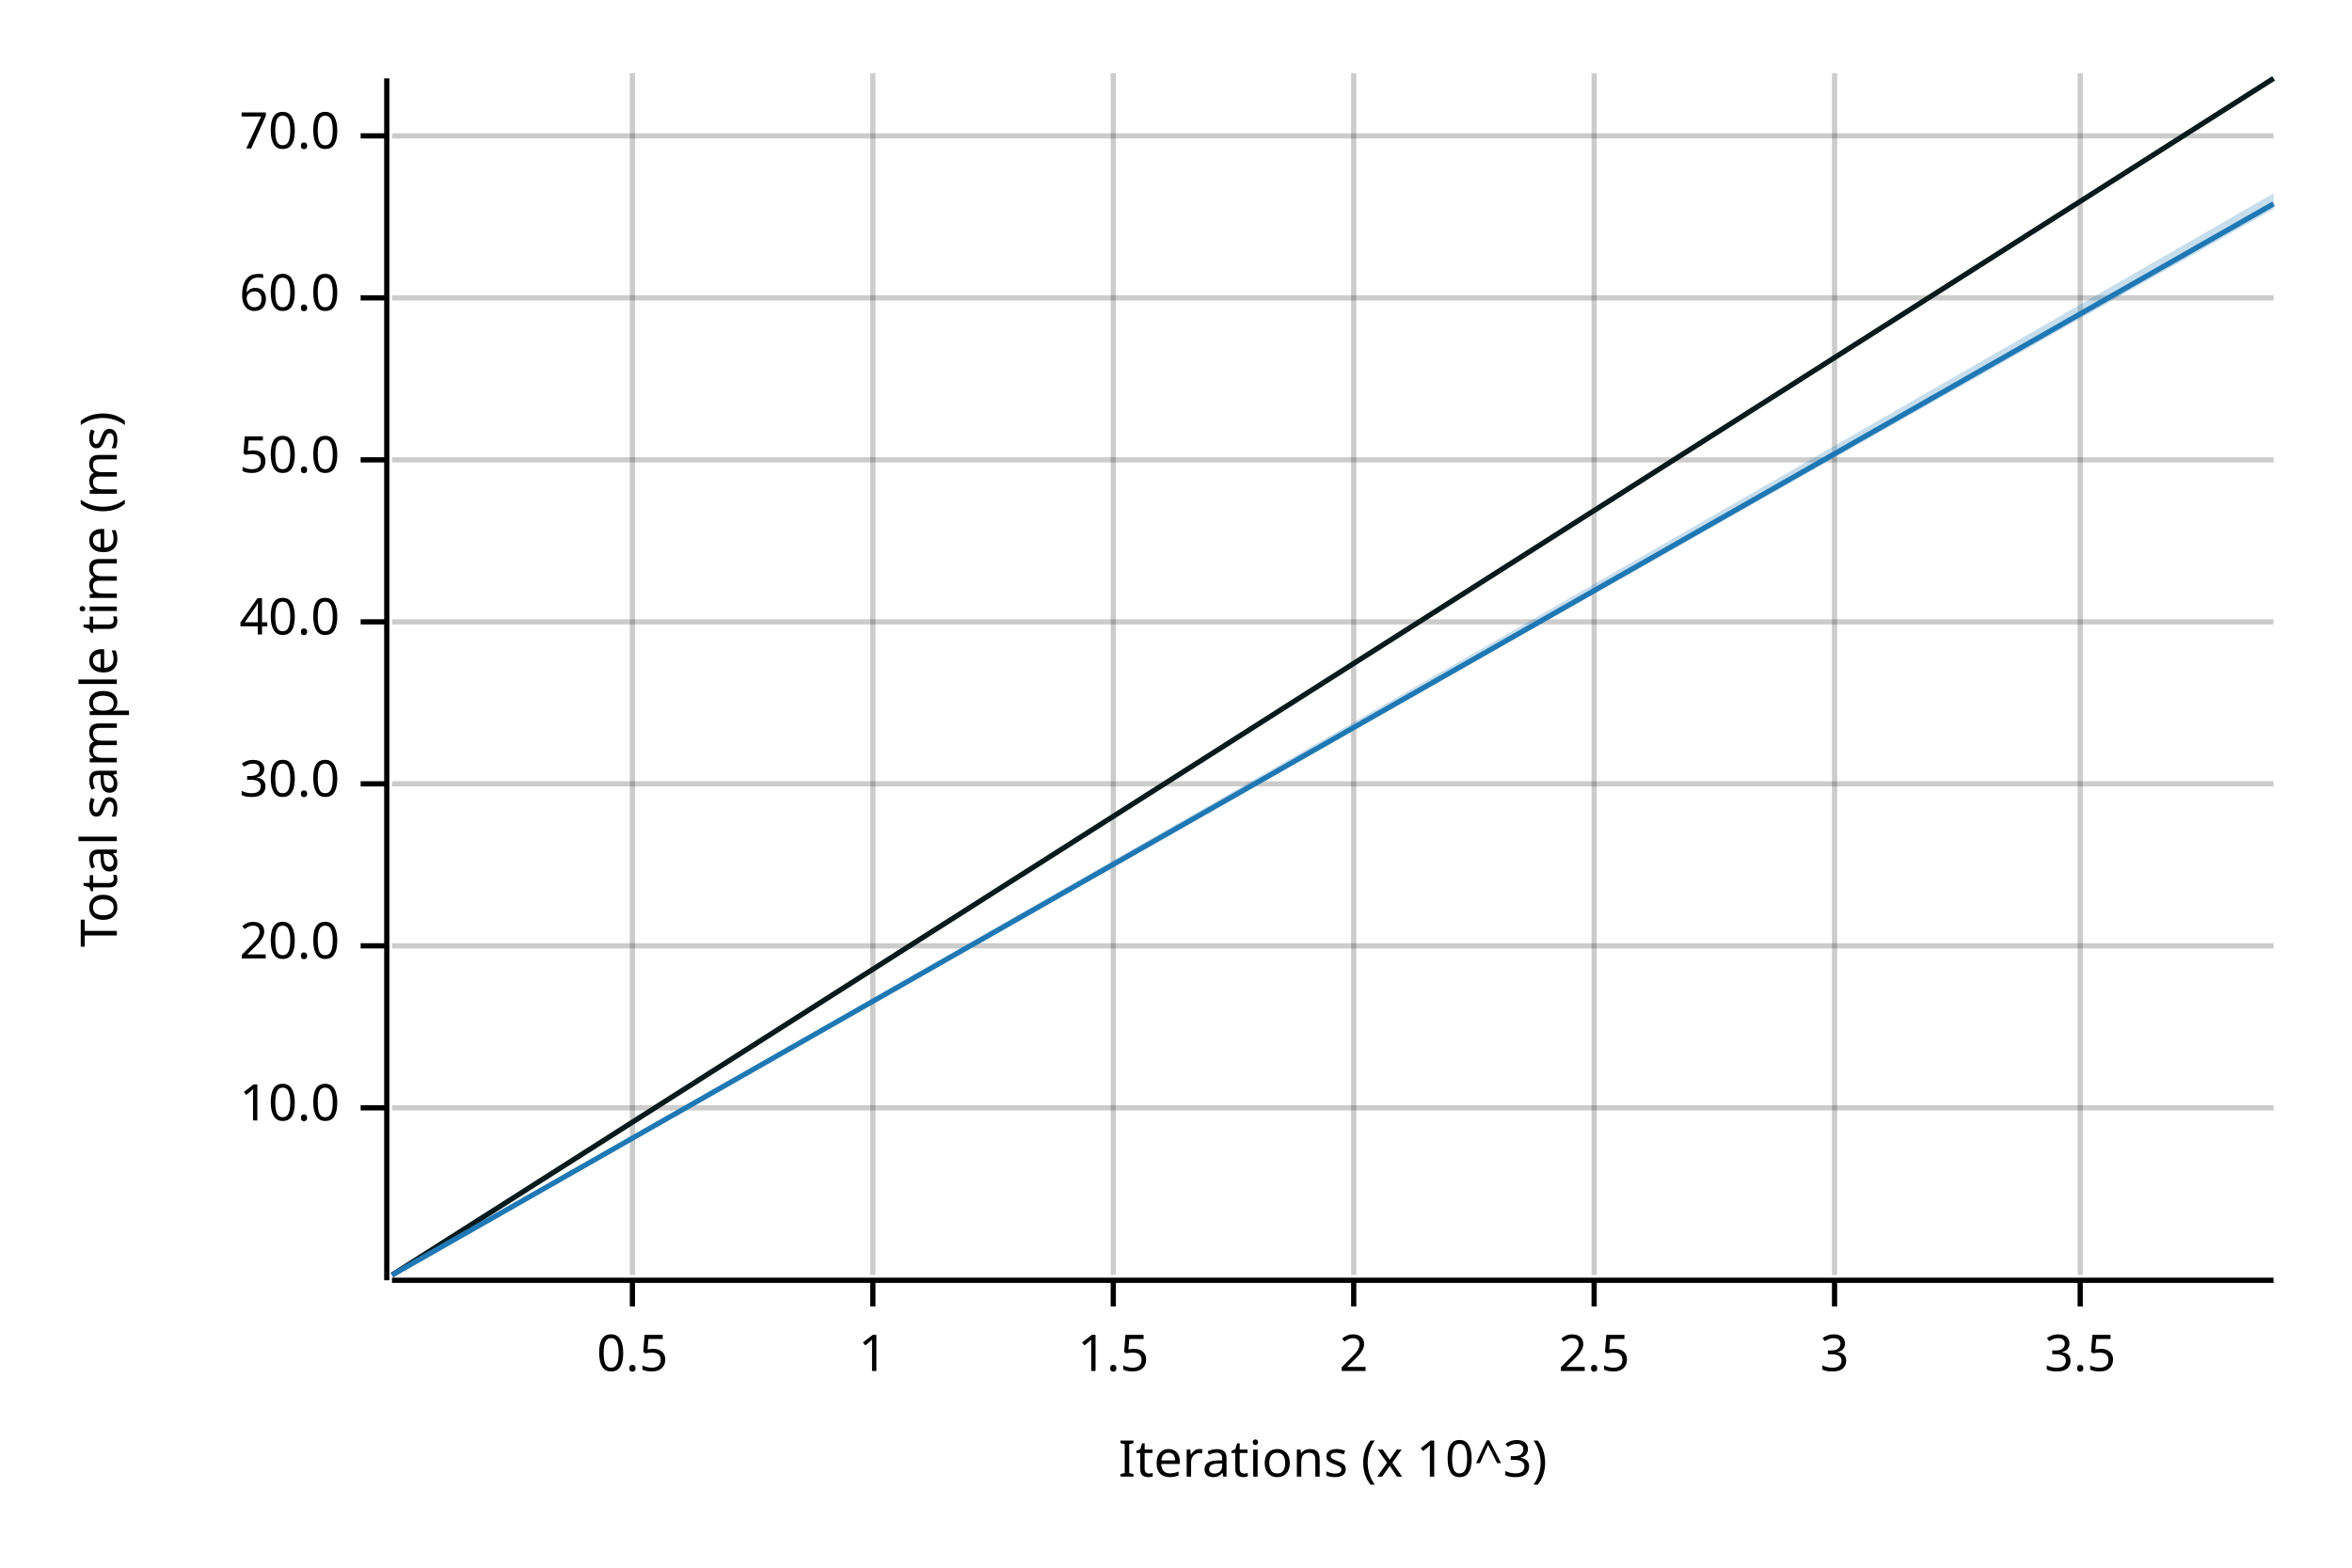
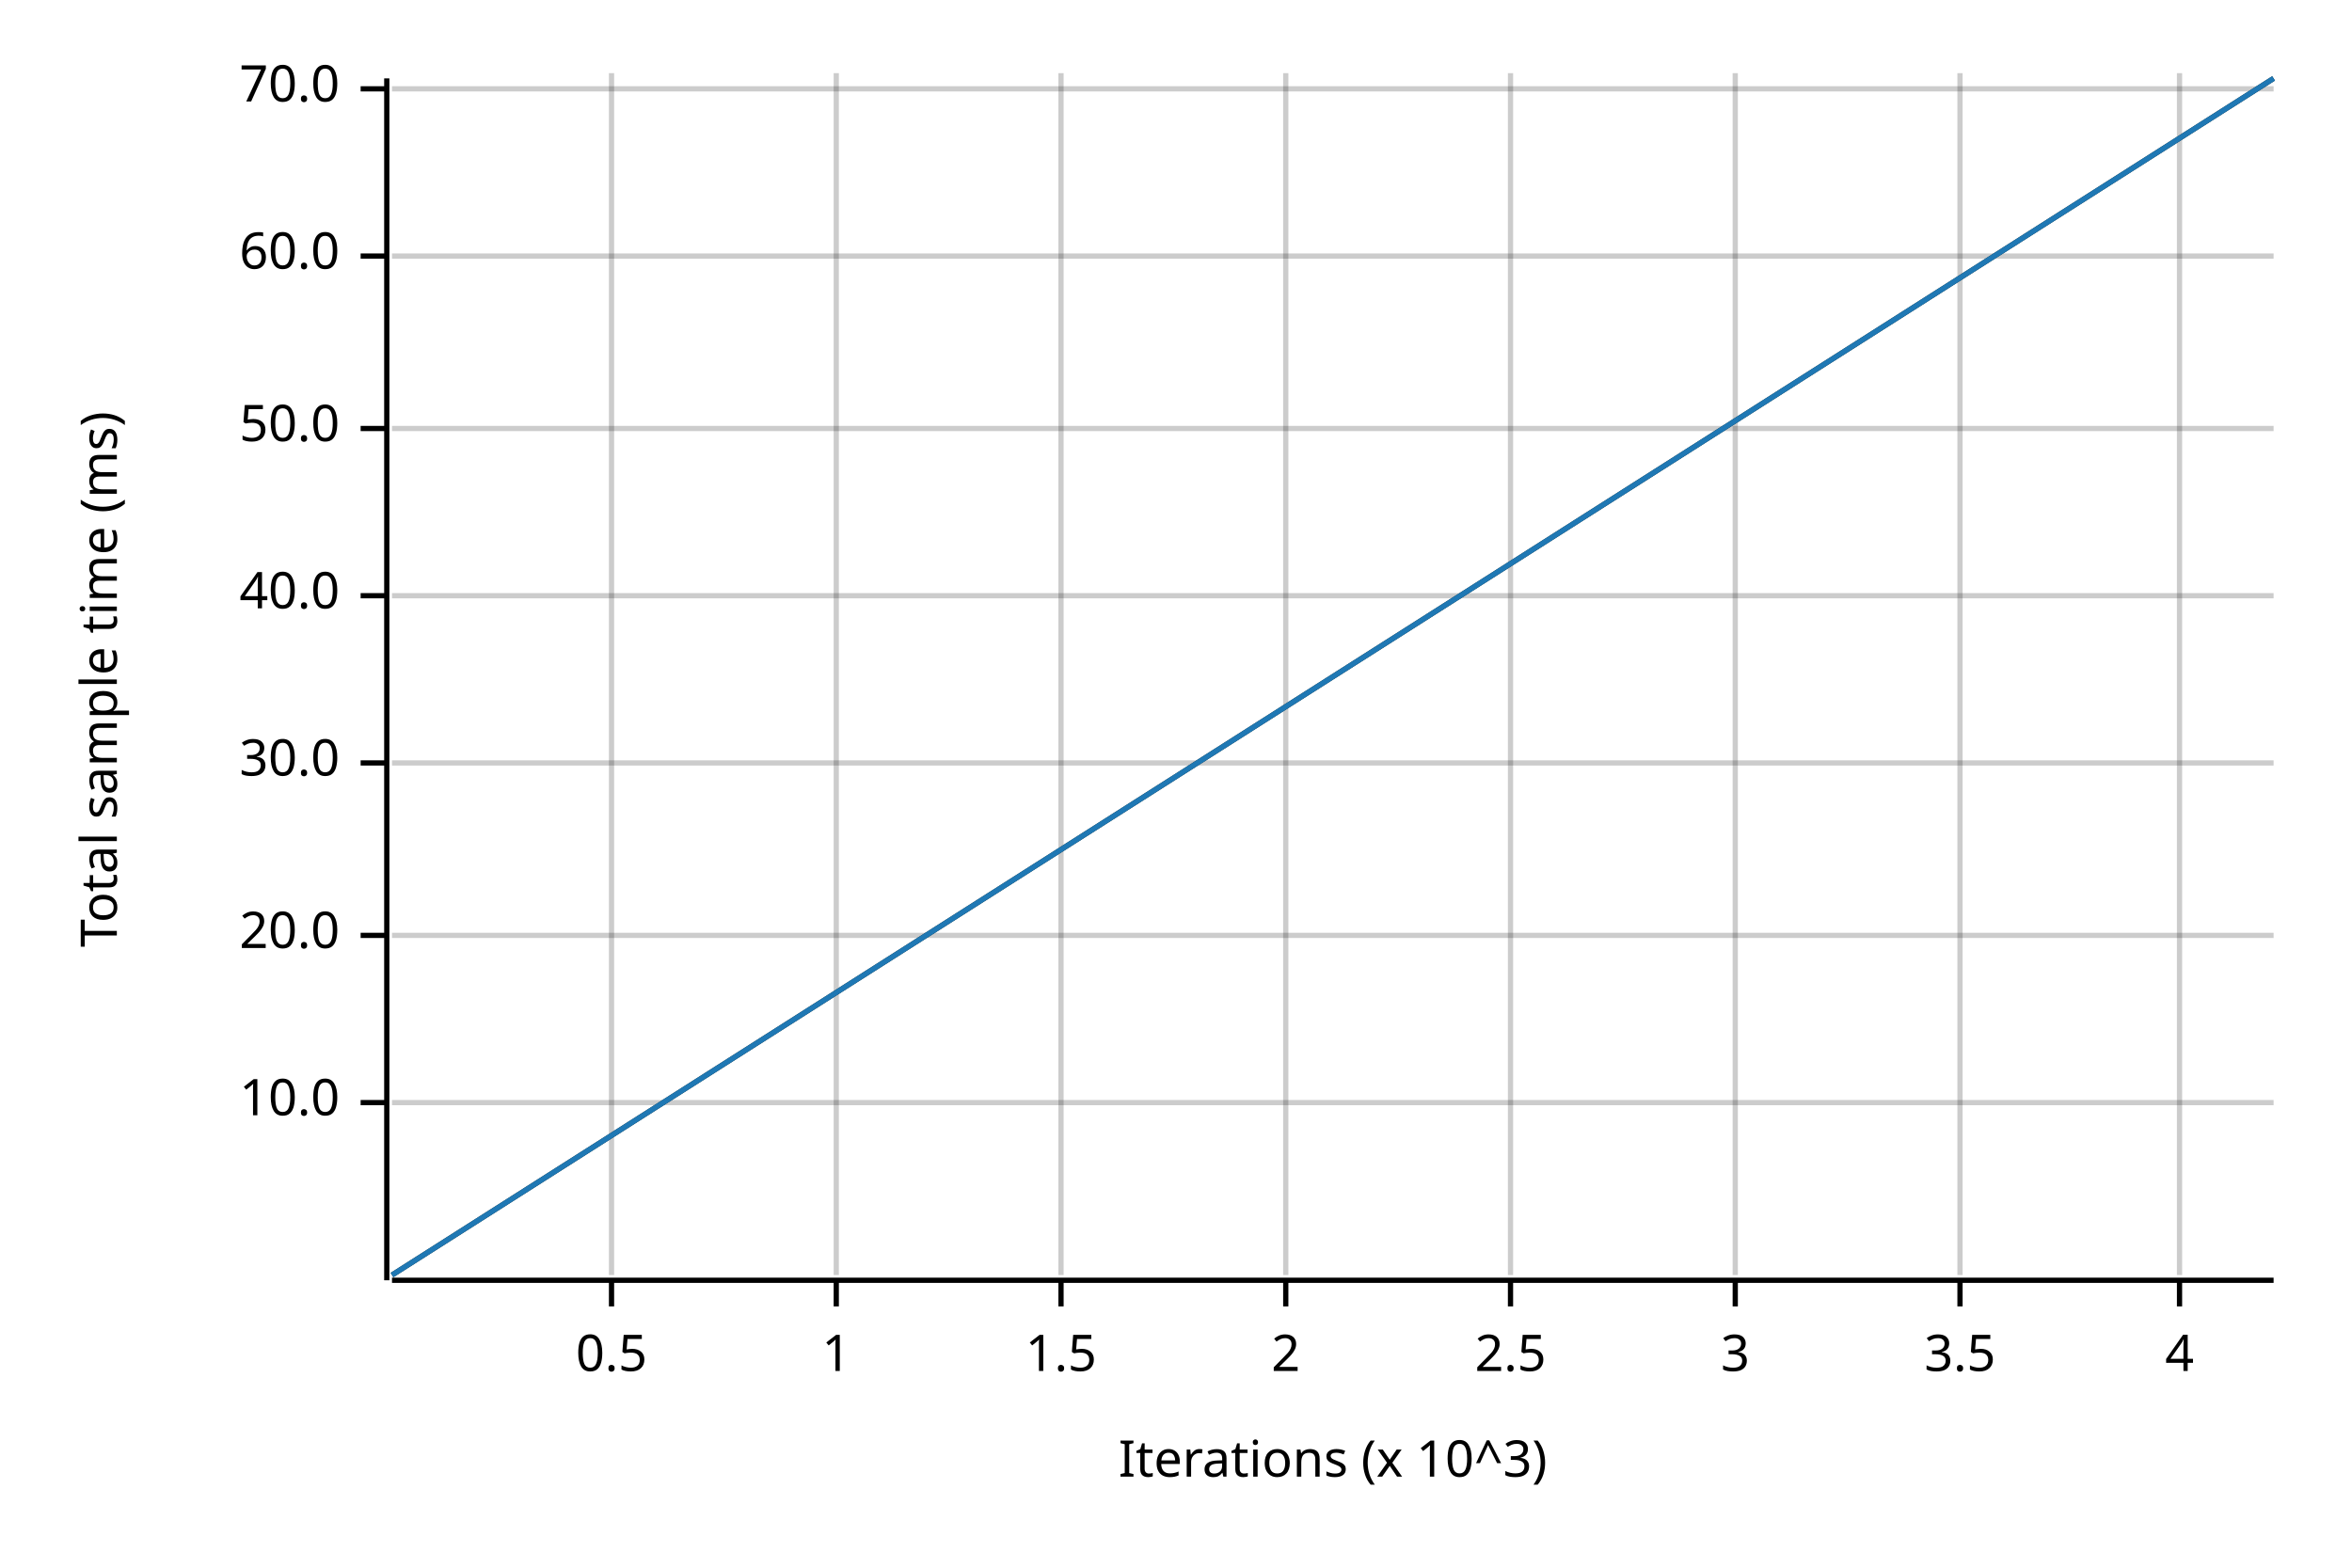
<svg xmlns="http://www.w3.org/2000/svg" width="450" height="300" viewBox="0 0 450 300">
  <text x="15" y="130" dy="0.76em" text-anchor="middle" font-family="sans-serif" font-size="9.677" opacity="1" fill="#000000" transform="rotate(270, 15, 130)">
Total sample time (ms)
</text>
  <text x="255" y="285" dy="-0.5ex" text-anchor="middle" font-family="sans-serif" font-size="9.677" opacity="1" fill="#000000">
Iterations (x 10^3)
</text>
-   <line opacity="0.2" stroke="#000000" stroke-width="1" x1="121" y1="244" x2="121" y2="14" />
-   <line opacity="0.2" stroke="#000000" stroke-width="1" x1="167" y1="244" x2="167" y2="14" />
-   <line opacity="0.2" stroke="#000000" stroke-width="1" x1="213" y1="244" x2="213" y2="14" />
-   <line opacity="0.2" stroke="#000000" stroke-width="1" x1="259" y1="244" x2="259" y2="14" />
-   <line opacity="0.2" stroke="#000000" stroke-width="1" x1="305" y1="244" x2="305" y2="14" />
-   <line opacity="0.2" stroke="#000000" stroke-width="1" x1="351" y1="244" x2="351" y2="14" />
-   <line opacity="0.2" stroke="#000000" stroke-width="1" x1="398" y1="244" x2="398" y2="14" />
-   <line opacity="0.2" stroke="#000000" stroke-width="1" x1="75" y1="212" x2="435" y2="212" />
-   <line opacity="0.2" stroke="#000000" stroke-width="1" x1="75" y1="181" x2="435" y2="181" />
-   <line opacity="0.2" stroke="#000000" stroke-width="1" x1="75" y1="150" x2="435" y2="150" />
-   <line opacity="0.2" stroke="#000000" stroke-width="1" x1="75" y1="119" x2="435" y2="119" />
-   <line opacity="0.2" stroke="#000000" stroke-width="1" x1="75" y1="88" x2="435" y2="88" />
-   <line opacity="0.2" stroke="#000000" stroke-width="1" x1="75" y1="57" x2="435" y2="57" />
-   <line opacity="0.2" stroke="#000000" stroke-width="1" x1="75" y1="26" x2="435" y2="26" />
+   <line opacity="0.2" stroke="#000000" stroke-width="1" x1="117" y1="244" x2="117" y2="14" />
+   <line opacity="0.2" stroke="#000000" stroke-width="1" x1="160" y1="244" x2="160" y2="14" />
+   <line opacity="0.2" stroke="#000000" stroke-width="1" x1="203" y1="244" x2="203" y2="14" />
+   <line opacity="0.2" stroke="#000000" stroke-width="1" x1="246" y1="244" x2="246" y2="14" />
+   <line opacity="0.2" stroke="#000000" stroke-width="1" x1="289" y1="244" x2="289" y2="14" />
+   <line opacity="0.2" stroke="#000000" stroke-width="1" x1="332" y1="244" x2="332" y2="14" />
+   <line opacity="0.2" stroke="#000000" stroke-width="1" x1="375" y1="244" x2="375" y2="14" />
+   <line opacity="0.2" stroke="#000000" stroke-width="1" x1="417" y1="244" x2="417" y2="14" />
+   <line opacity="0.2" stroke="#000000" stroke-width="1" x1="75" y1="211" x2="435" y2="211" />
+   <line opacity="0.2" stroke="#000000" stroke-width="1" x1="75" y1="179" x2="435" y2="179" />
+   <line opacity="0.2" stroke="#000000" stroke-width="1" x1="75" y1="146" x2="435" y2="146" />
+   <line opacity="0.2" stroke="#000000" stroke-width="1" x1="75" y1="114" x2="435" y2="114" />
+   <line opacity="0.2" stroke="#000000" stroke-width="1" x1="75" y1="82" x2="435" y2="82" />
+   <line opacity="0.2" stroke="#000000" stroke-width="1" x1="75" y1="49" x2="435" y2="49" />
+   <line opacity="0.2" stroke="#000000" stroke-width="1" x1="75" y1="17" x2="435" y2="17" />
  <polyline fill="none" opacity="1" stroke="#000000" stroke-width="1" points="74,15 74,245 " />
-   <text x="65" y="212" dy="0.5ex" text-anchor="end" font-family="sans-serif" font-size="9.677" opacity="1" fill="#000000">
+   <text x="65" y="211" dy="0.5ex" text-anchor="end" font-family="sans-serif" font-size="9.677" opacity="1" fill="#000000">
10.0
</text>
-   <polyline fill="none" opacity="1" stroke="#000000" stroke-width="1" points="69,212 74,212 " />
-   <text x="65" y="181" dy="0.5ex" text-anchor="end" font-family="sans-serif" font-size="9.677" opacity="1" fill="#000000">
+   <polyline fill="none" opacity="1" stroke="#000000" stroke-width="1" points="69,211 74,211 " />
+   <text x="65" y="179" dy="0.5ex" text-anchor="end" font-family="sans-serif" font-size="9.677" opacity="1" fill="#000000">
20.0
</text>
-   <polyline fill="none" opacity="1" stroke="#000000" stroke-width="1" points="69,181 74,181 " />
-   <text x="65" y="150" dy="0.5ex" text-anchor="end" font-family="sans-serif" font-size="9.677" opacity="1" fill="#000000">
+   <polyline fill="none" opacity="1" stroke="#000000" stroke-width="1" points="69,179 74,179 " />
+   <text x="65" y="146" dy="0.5ex" text-anchor="end" font-family="sans-serif" font-size="9.677" opacity="1" fill="#000000">
30.0
</text>
-   <polyline fill="none" opacity="1" stroke="#000000" stroke-width="1" points="69,150 74,150 " />
-   <text x="65" y="119" dy="0.5ex" text-anchor="end" font-family="sans-serif" font-size="9.677" opacity="1" fill="#000000">
+   <polyline fill="none" opacity="1" stroke="#000000" stroke-width="1" points="69,146 74,146 " />
+   <text x="65" y="114" dy="0.5ex" text-anchor="end" font-family="sans-serif" font-size="9.677" opacity="1" fill="#000000">
40.0
</text>
-   <polyline fill="none" opacity="1" stroke="#000000" stroke-width="1" points="69,119 74,119 " />
-   <text x="65" y="88" dy="0.5ex" text-anchor="end" font-family="sans-serif" font-size="9.677" opacity="1" fill="#000000">
+   <polyline fill="none" opacity="1" stroke="#000000" stroke-width="1" points="69,114 74,114 " />
+   <text x="65" y="82" dy="0.5ex" text-anchor="end" font-family="sans-serif" font-size="9.677" opacity="1" fill="#000000">
50.0
</text>
-   <polyline fill="none" opacity="1" stroke="#000000" stroke-width="1" points="69,88 74,88 " />
-   <text x="65" y="57" dy="0.5ex" text-anchor="end" font-family="sans-serif" font-size="9.677" opacity="1" fill="#000000">
+   <polyline fill="none" opacity="1" stroke="#000000" stroke-width="1" points="69,82 74,82 " />
+   <text x="65" y="49" dy="0.5ex" text-anchor="end" font-family="sans-serif" font-size="9.677" opacity="1" fill="#000000">
60.0
</text>
-   <polyline fill="none" opacity="1" stroke="#000000" stroke-width="1" points="69,57 74,57 " />
-   <text x="65" y="26" dy="0.5ex" text-anchor="end" font-family="sans-serif" font-size="9.677" opacity="1" fill="#000000">
+   <polyline fill="none" opacity="1" stroke="#000000" stroke-width="1" points="69,49 74,49 " />
+   <text x="65" y="17" dy="0.5ex" text-anchor="end" font-family="sans-serif" font-size="9.677" opacity="1" fill="#000000">
70.0
</text>
-   <polyline fill="none" opacity="1" stroke="#000000" stroke-width="1" points="69,26 74,26 " />
+   <polyline fill="none" opacity="1" stroke="#000000" stroke-width="1" points="69,17 74,17 " />
  <polyline fill="none" opacity="1" stroke="#000000" stroke-width="1" points="75,245 435,245 " />
-   <text x="121" y="255" dy="0.76em" text-anchor="middle" font-family="sans-serif" font-size="9.677" opacity="1" fill="#000000">
+   <text x="117" y="255" dy="0.76em" text-anchor="middle" font-family="sans-serif" font-size="9.677" opacity="1" fill="#000000">
0.5
</text>
-   <polyline fill="none" opacity="1" stroke="#000000" stroke-width="1" points="121,245 121,250 " />
-   <text x="167" y="255" dy="0.76em" text-anchor="middle" font-family="sans-serif" font-size="9.677" opacity="1" fill="#000000">
+   <polyline fill="none" opacity="1" stroke="#000000" stroke-width="1" points="117,245 117,250 " />
+   <text x="160" y="255" dy="0.76em" text-anchor="middle" font-family="sans-serif" font-size="9.677" opacity="1" fill="#000000">
1
</text>
-   <polyline fill="none" opacity="1" stroke="#000000" stroke-width="1" points="167,245 167,250 " />
-   <text x="213" y="255" dy="0.76em" text-anchor="middle" font-family="sans-serif" font-size="9.677" opacity="1" fill="#000000">
+   <polyline fill="none" opacity="1" stroke="#000000" stroke-width="1" points="160,245 160,250 " />
+   <text x="203" y="255" dy="0.76em" text-anchor="middle" font-family="sans-serif" font-size="9.677" opacity="1" fill="#000000">
1.5
</text>
-   <polyline fill="none" opacity="1" stroke="#000000" stroke-width="1" points="213,245 213,250 " />
-   <text x="259" y="255" dy="0.76em" text-anchor="middle" font-family="sans-serif" font-size="9.677" opacity="1" fill="#000000">
+   <polyline fill="none" opacity="1" stroke="#000000" stroke-width="1" points="203,245 203,250 " />
+   <text x="246" y="255" dy="0.76em" text-anchor="middle" font-family="sans-serif" font-size="9.677" opacity="1" fill="#000000">
2
</text>
-   <polyline fill="none" opacity="1" stroke="#000000" stroke-width="1" points="259,245 259,250 " />
-   <text x="305" y="255" dy="0.76em" text-anchor="middle" font-family="sans-serif" font-size="9.677" opacity="1" fill="#000000">
+   <polyline fill="none" opacity="1" stroke="#000000" stroke-width="1" points="246,245 246,250 " />
+   <text x="289" y="255" dy="0.76em" text-anchor="middle" font-family="sans-serif" font-size="9.677" opacity="1" fill="#000000">
2.5
</text>
-   <polyline fill="none" opacity="1" stroke="#000000" stroke-width="1" points="305,245 305,250 " />
-   <text x="351" y="255" dy="0.76em" text-anchor="middle" font-family="sans-serif" font-size="9.677" opacity="1" fill="#000000">
+   <polyline fill="none" opacity="1" stroke="#000000" stroke-width="1" points="289,245 289,250 " />
+   <text x="332" y="255" dy="0.76em" text-anchor="middle" font-family="sans-serif" font-size="9.677" opacity="1" fill="#000000">
3
</text>
-   <polyline fill="none" opacity="1" stroke="#000000" stroke-width="1" points="351,245 351,250 " />
-   <text x="398" y="255" dy="0.76em" text-anchor="middle" font-family="sans-serif" font-size="9.677" opacity="1" fill="#000000">
+   <polyline fill="none" opacity="1" stroke="#000000" stroke-width="1" points="332,245 332,250 " />
+   <text x="375" y="255" dy="0.76em" text-anchor="middle" font-family="sans-serif" font-size="9.677" opacity="1" fill="#000000">
3.5
</text>
-   <polyline fill="none" opacity="1" stroke="#000000" stroke-width="1" points="398,245 398,250 " />
+   <polyline fill="none" opacity="1" stroke="#000000" stroke-width="1" points="375,245 375,250 " />
+   <text x="417" y="255" dy="0.76em" text-anchor="middle" font-family="sans-serif" font-size="9.677" opacity="1" fill="#000000">
+ 4
+ </text>
+   <polyline fill="none" opacity="1" stroke="#000000" stroke-width="1" points="417,245 417,250 " />
  <polyline fill="none" opacity="1" stroke="#071A1C" stroke-width="1" points="75,244 435,15 " />
  <polygon opacity="0.25" fill="#071A1C" points="75,244 435,15 435,15 " />
-   <polyline fill="none" opacity="1" stroke="#1F78B4" stroke-width="1" points="75,244 435,39 " />
-   <polygon opacity="0.25" fill="#1F78B4" points="75,244 435,40 435,37 " />
+   <polyline fill="none" opacity="1" stroke="#1F78B4" stroke-width="1" points="75,244 435,15 " />
+   <polygon opacity="0.25" fill="#1F78B4" points="75,244 435,15 435,15 " />
</svg>
